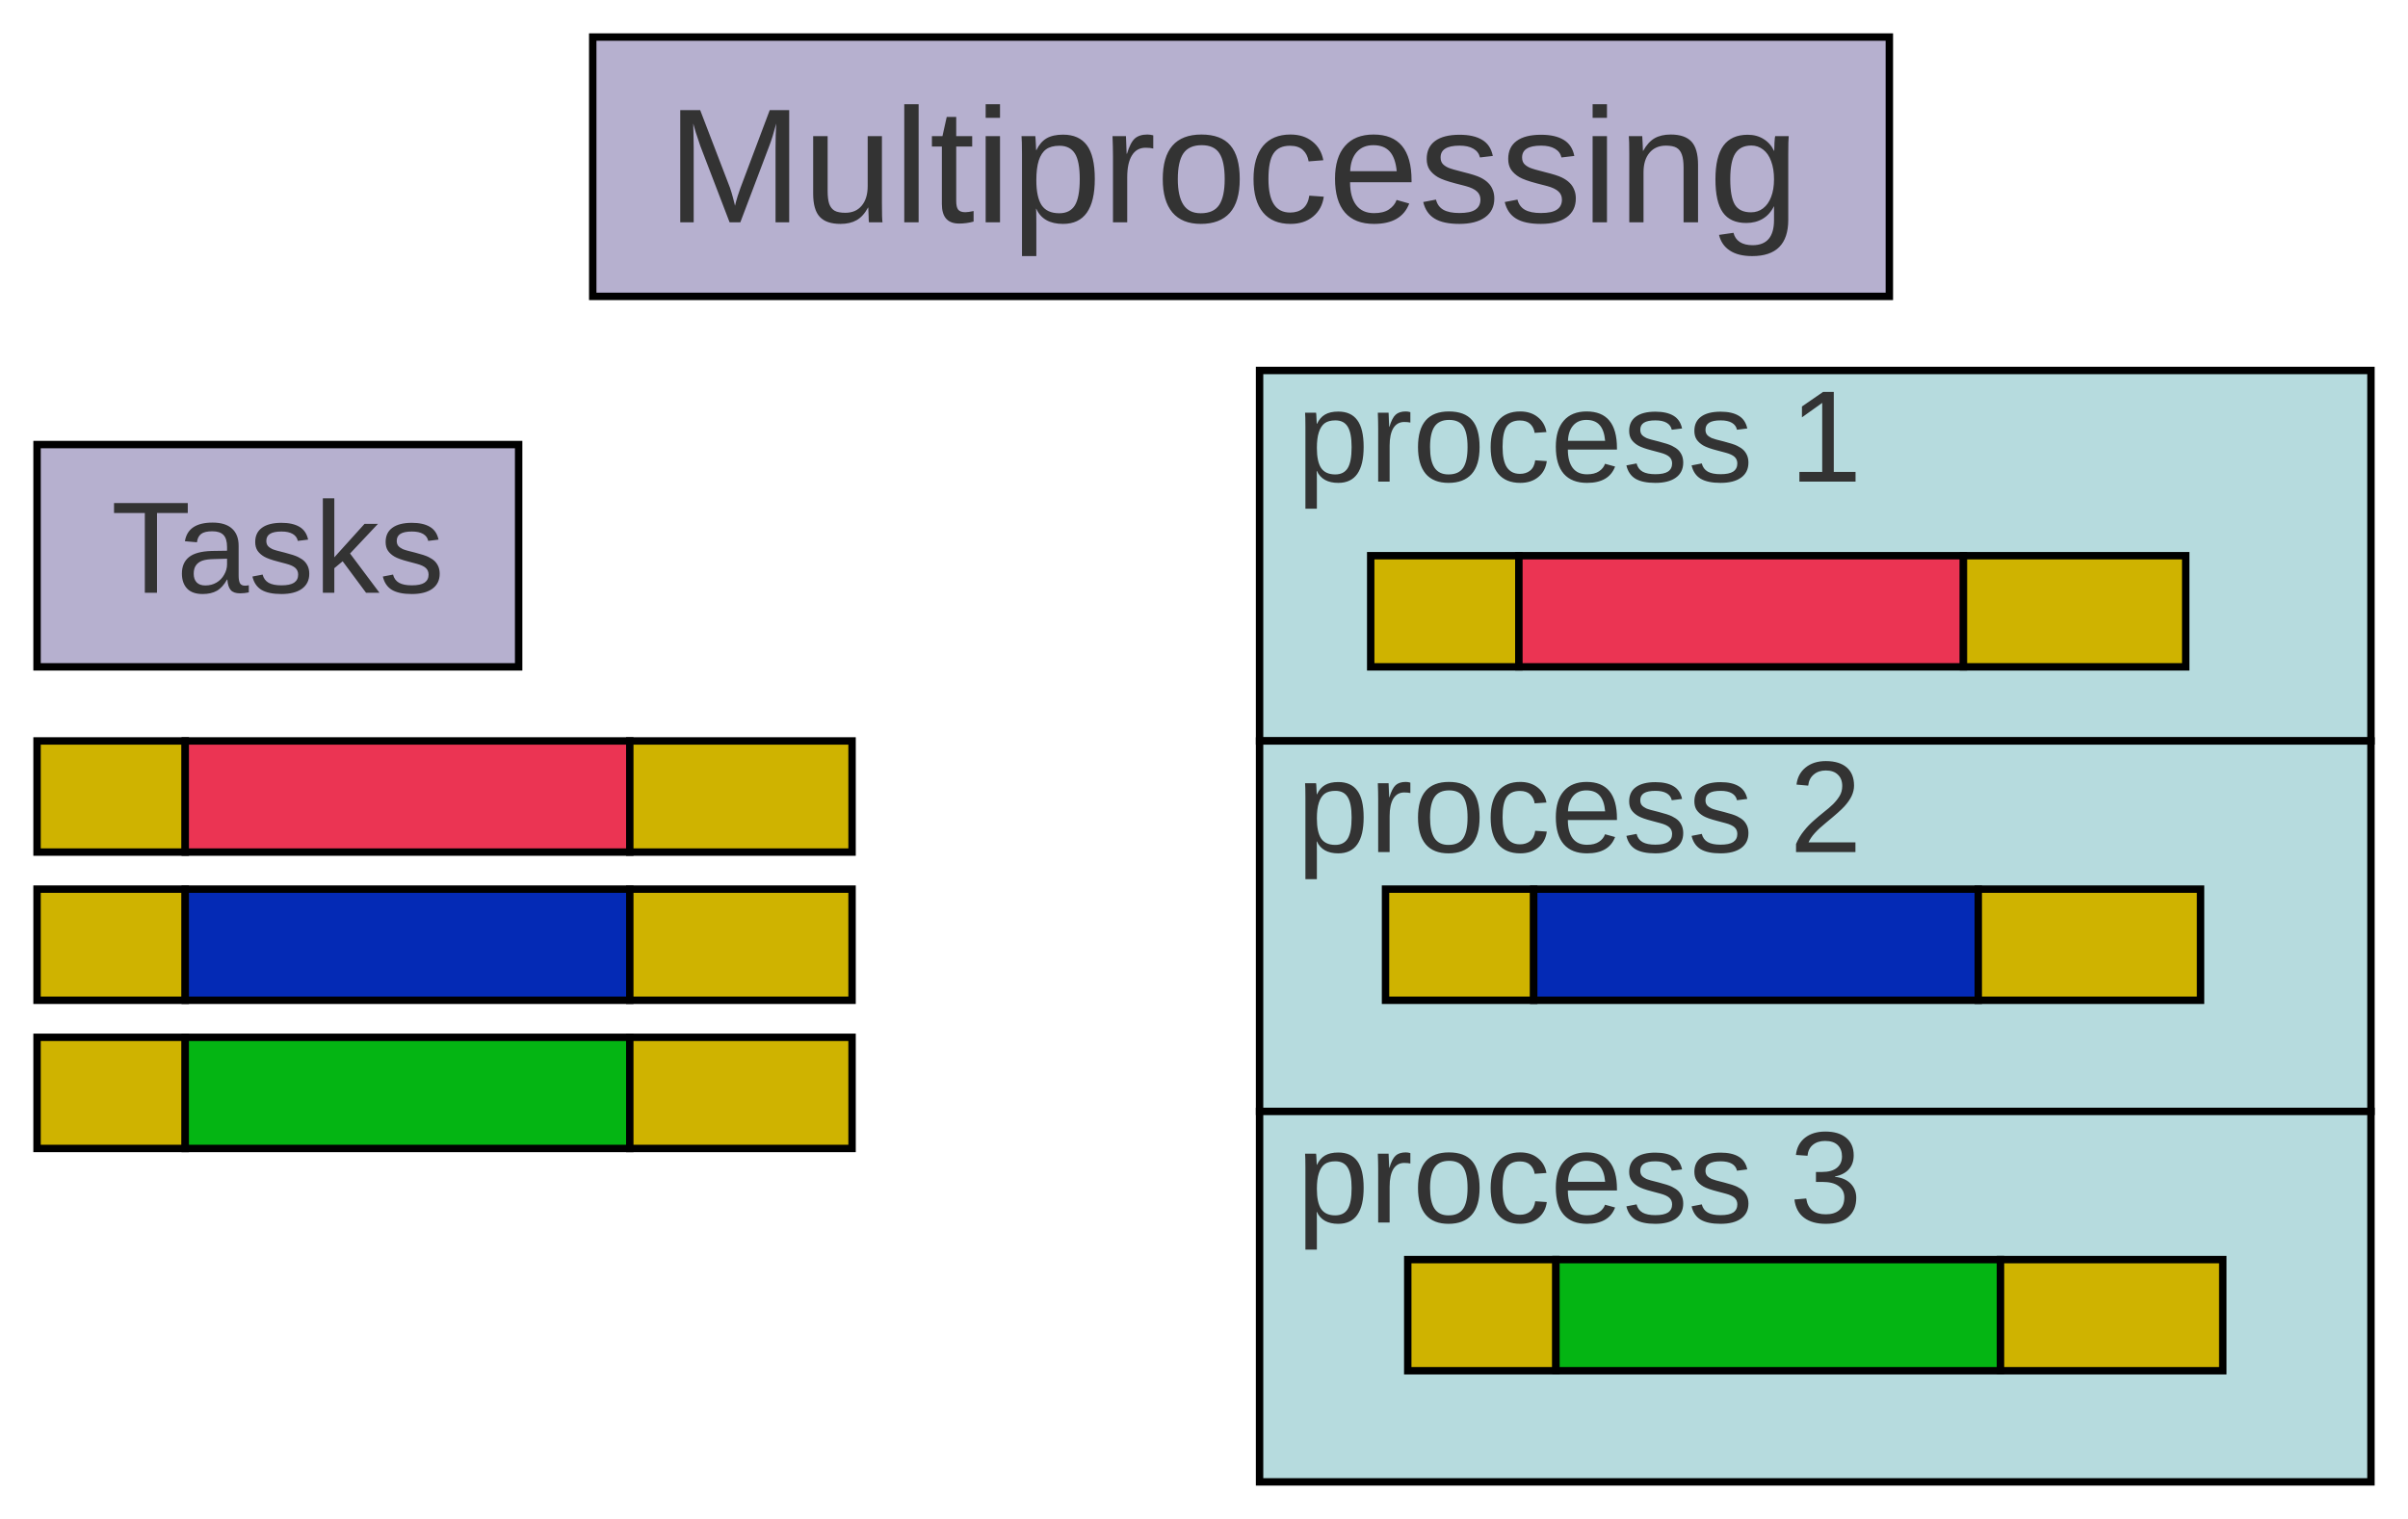
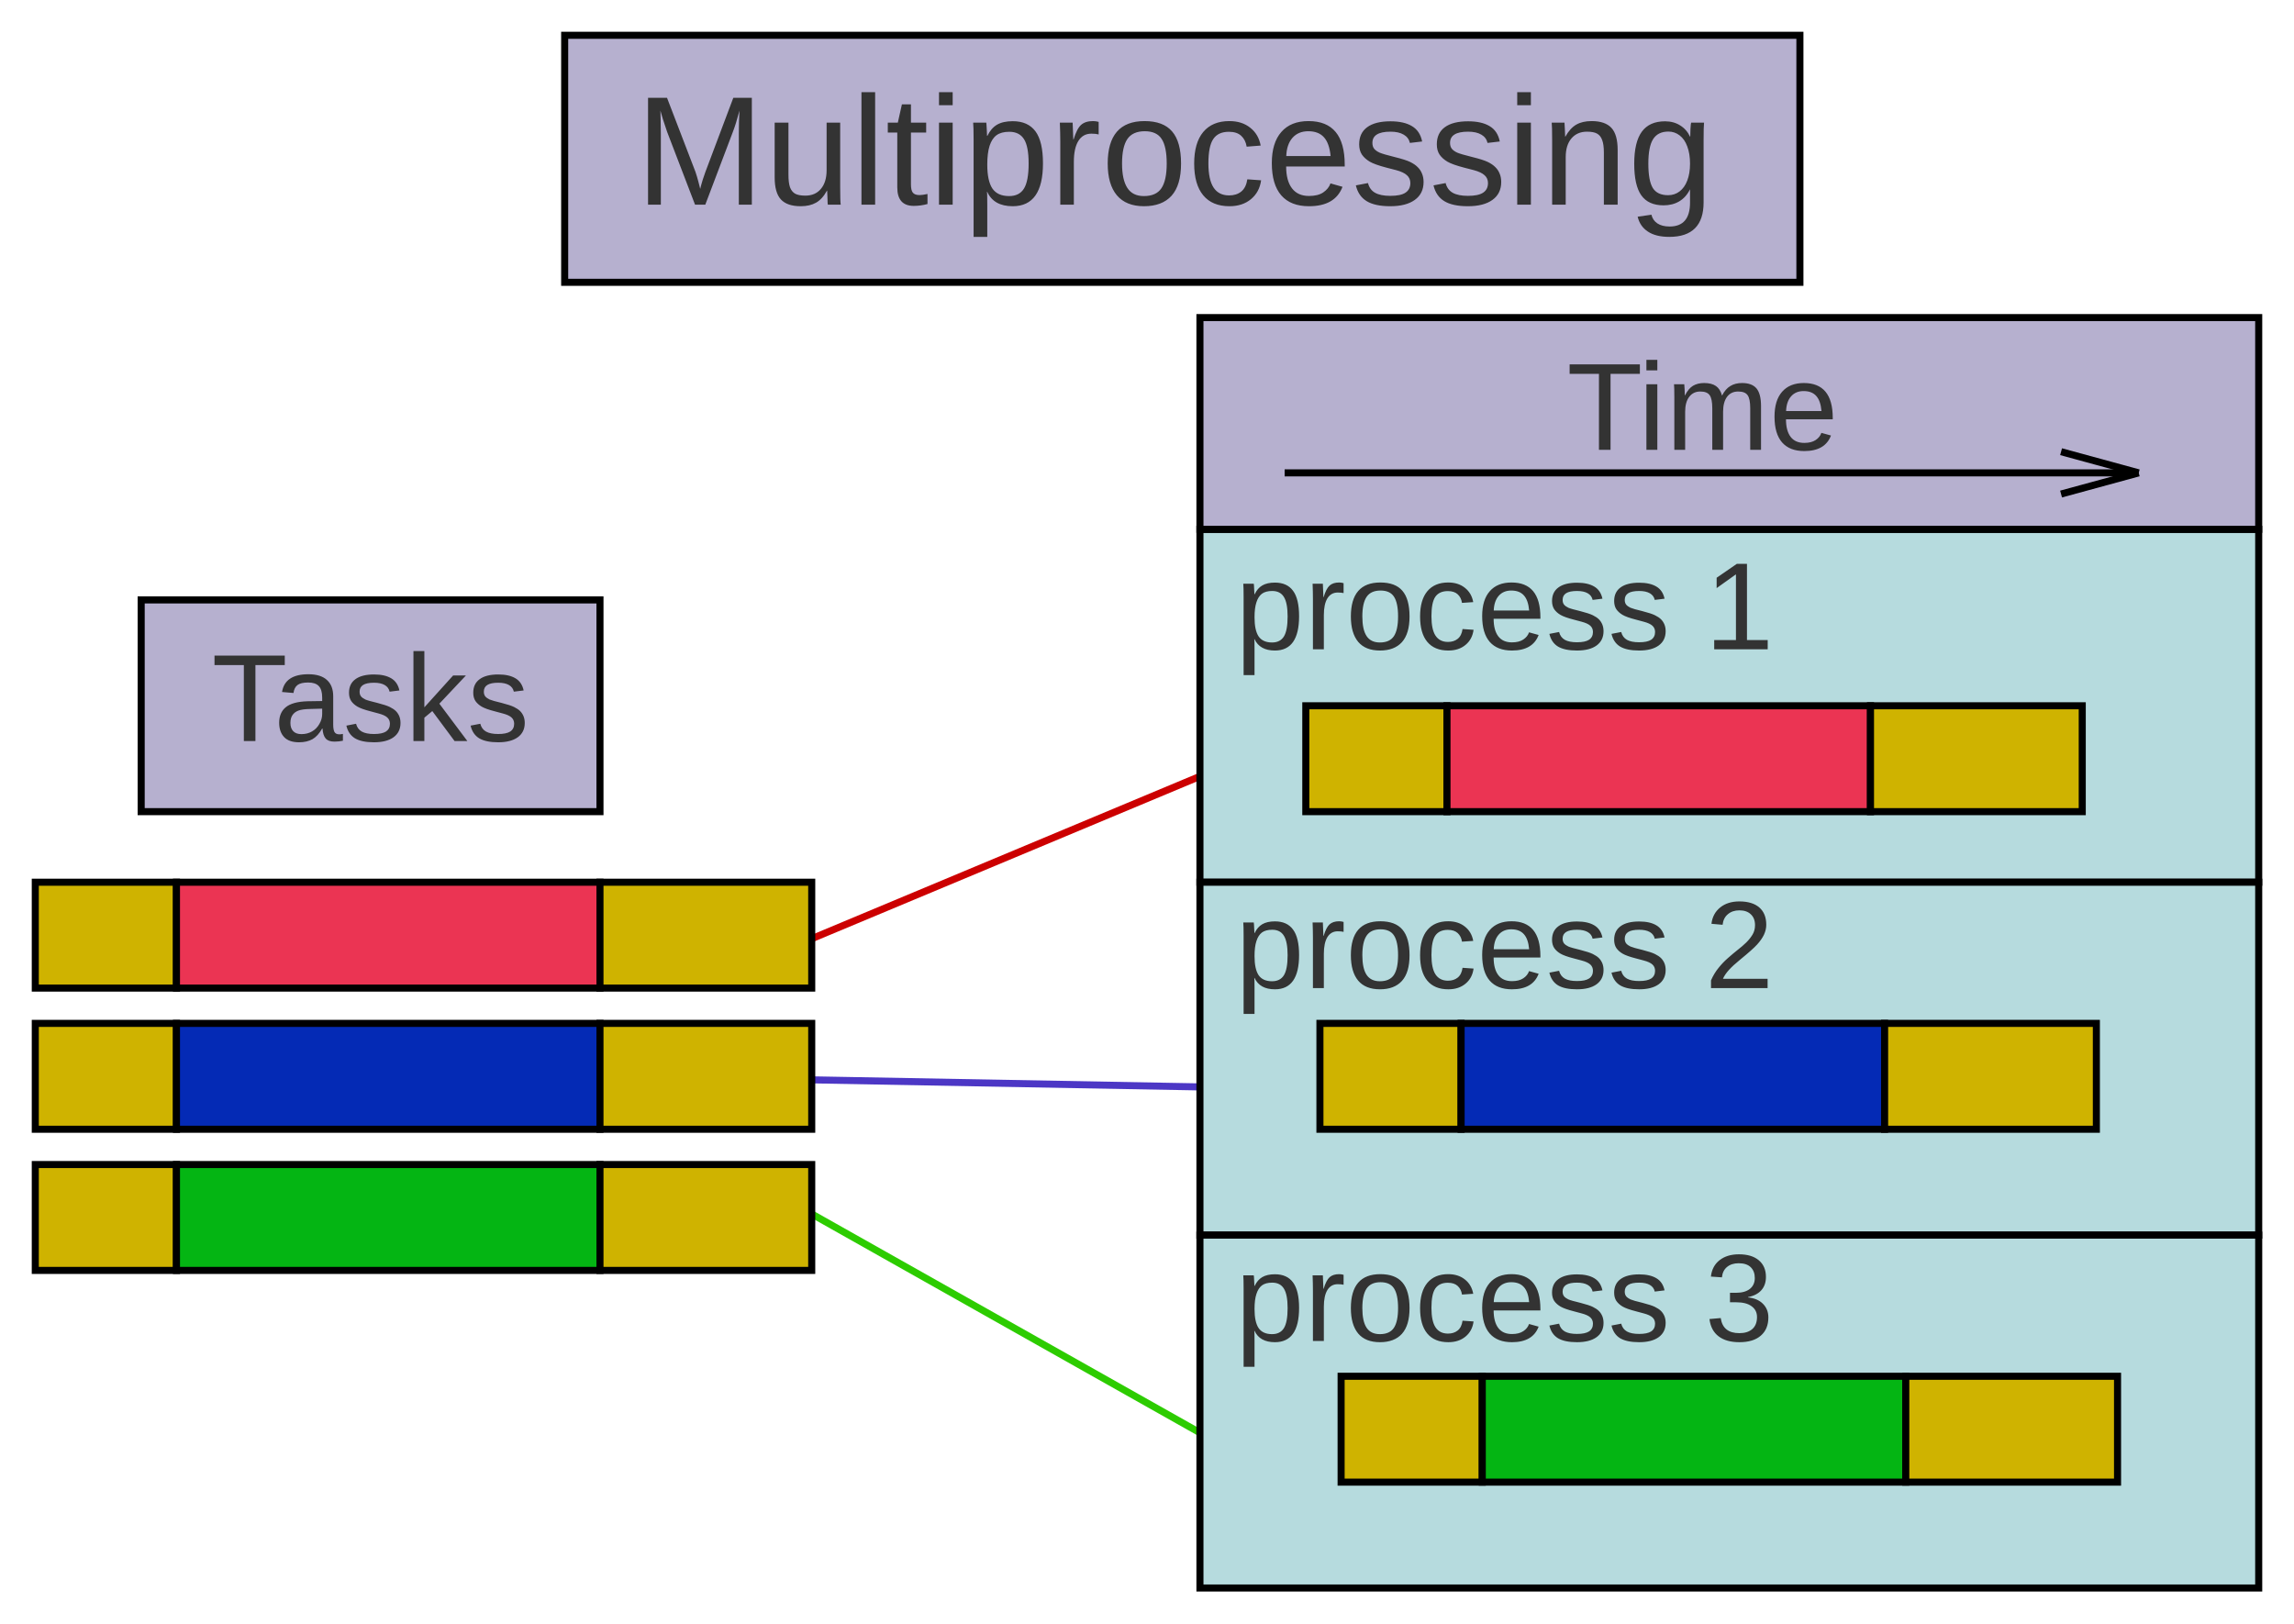
- <svg xmlns="http://www.w3.org/2000/svg" viewBox="30 0 325 205">
-   <rect x="110" y="5" width="175" height="35" style="fill: rgb(182, 176, 207); stroke: rgb(0, 0, 0);" />
-   <rect x="200" y="50" width="150" height="50" style="fill: rgb(182, 219, 222); stroke: rgb(0, 0, 0);" />
-   <rect x="200" y="100" width="150" height="50" style="fill: rgb(182, 219, 222); stroke: rgb(0, 0, 0);" />
-   <rect x="200" y="150" width="150" height="50" style="fill: rgb(182, 219, 222); stroke: rgb(0, 0, 0);" />
-   <rect x="35" y="60" width="65" height="30" style="fill: rgb(182, 176, 207); stroke: rgb(0, 0, 0);" />
-   <rect x="35" y="100" width="20" height="15" style="stroke: rgb(0, 0, 0); fill: rgb(207, 179, 0);" />
-   <rect x="55" y="100" width="60" height="15" style="stroke: rgb(0, 0, 0); fill: rgb(235, 52, 83);" />
-   <rect x="115" y="100" width="30" height="15" style="stroke: rgb(0, 0, 0); fill: rgb(207, 179, 0);" />
-   <rect x="35" y="120" width="20" height="15" style="stroke: rgb(0, 0, 0); fill: rgb(207, 179, 0);" />
-   <rect x="55" y="120" width="60" height="15" style="stroke: rgb(0, 0, 0); fill: rgb(4, 42, 181);" />
-   <rect x="115" y="120" width="30" height="15" style="stroke: rgb(0, 0, 0); fill: rgb(207, 179, 0);" />
-   <rect x="35" y="140" width="20" height="15" style="stroke: rgb(0, 0, 0); fill: rgb(207, 179, 0);" />
-   <rect x="55" y="140" width="60" height="15" style="stroke: rgb(0, 0, 0); fill: rgb(4, 181, 19);" />
-   <rect x="115" y="140" width="30" height="15" style="stroke: rgb(0, 0, 0); fill: rgb(207, 179, 0);" />
-   <rect x="215" y="75" width="20" height="15" style="stroke: rgb(0, 0, 0); fill: rgb(207, 179, 0);" />
-   <rect x="235" y="75" width="60" height="15" style="stroke: rgb(0, 0, 0); fill: rgb(235, 52, 83);" />
-   <rect x="295" y="75" width="30" height="15" style="stroke: rgb(0, 0, 0); fill: rgb(207, 179, 0);" />
-   <rect x="217" y="120" width="20" height="15" style="stroke: rgb(0, 0, 0); fill: rgb(207, 179, 0);" />
-   <rect x="237" y="120" width="60" height="15" style="stroke: rgb(0, 0, 0); fill: rgb(4, 42, 181);" />
-   <rect x="297" y="120" width="30" height="15" style="stroke: rgb(0, 0, 0); fill: rgb(207, 179, 0);" />
-   <rect x="220" y="170" width="20" height="15" style="stroke: rgb(0, 0, 0); fill: rgb(207, 179, 0);" />
-   <rect x="240" y="170" width="60" height="15" style="stroke: rgb(0, 0, 0); fill: rgb(4, 181, 19);" />
-   <rect x="300" y="170" width="30" height="15" style="stroke: rgb(0, 0, 0); fill: rgb(207, 179, 0);" />
-   <text style="white-space: pre; fill: rgb(51, 51, 51); font-family: Arial, sans-serif; font-size: 17.6px;" x="205" y="65">process 1</text>
-   <text style="white-space: pre; fill: rgb(51, 51, 51); font-family: Arial, sans-serif; font-size: 17.6px;" x="205" y="115">process 2</text>
-   <text style="white-space: pre; fill: rgb(51, 51, 51); font-family: Arial, sans-serif; font-size: 17.6px;" x="205" y="165">process 3</text>
-   <text style="white-space: pre; fill: rgb(51, 51, 51); font-family: Arial, sans-serif; font-size: 17.6px;" x="45" y="80">Tasks</text>
-   <text style="white-space: pre; fill: rgb(51, 51, 51); font-family: Arial, sans-serif; font-size: 22;" x="120" y="30">Multiprocessing</text>
+ <svg xmlns="http://www.w3.org/2000/svg" viewBox="30 0 325 230">
+   <line x1="145" y1="133" x2="200" y2="110" style="stroke: rgb(204, 0, 0);" />
+   <line x1="145" y1="153" x2="200" y2="154" style="stroke: rgb(76, 55, 197);" />
+   <line x1="145" y1="172" x2="200" y2="203" style="stroke: rgb(45, 204, 0);" />
+   <rect x="110" width="175" height="35" style="fill: rgb(182, 176, 207); stroke: rgb(0, 0, 0);" y="5" />
+   <rect x="200" y="75" width="150" height="50" style="fill: rgb(182, 219, 222); stroke: rgb(0, 0, 0);" />
+   <rect x="200" y="125" width="150" height="50" style="fill: rgb(182, 219, 222); stroke: rgb(0, 0, 0);" />
+   <rect x="200" y="175" width="150" height="50" style="fill: rgb(182, 219, 222); stroke: rgb(0, 0, 0);" />
+   <rect x="50" y="85" width="65" height="30" style="fill: rgb(182, 176, 207); stroke: rgb(0, 0, 0);" />
+   <rect x="35" y="125" width="20" height="15" style="stroke: rgb(0, 0, 0); fill: rgb(207, 179, 0);" />
+   <rect x="55" y="125" width="60" height="15" style="stroke: rgb(0, 0, 0); fill: rgb(235, 52, 83);" />
+   <rect x="115" y="125" width="30" height="15" style="stroke: rgb(0, 0, 0); fill: rgb(207, 179, 0);" />
+   <rect x="35" y="145" width="20" height="15" style="stroke: rgb(0, 0, 0); fill: rgb(207, 179, 0);" />
+   <rect x="55" y="145" width="60" height="15" style="stroke: rgb(0, 0, 0); fill: rgb(4, 42, 181);" />
+   <rect x="115" y="145" width="30" height="15" style="stroke: rgb(0, 0, 0); fill: rgb(207, 179, 0);" />
+   <rect x="35" y="165" width="20" height="15" style="stroke: rgb(0, 0, 0); fill: rgb(207, 179, 0);" />
+   <rect x="55" y="165" width="60" height="15" style="stroke: rgb(0, 0, 0); fill: rgb(4, 181, 19);" />
+   <rect x="115" y="165" width="30" height="15" style="stroke: rgb(0, 0, 0); fill: rgb(207, 179, 0);" />
+   <rect x="215" y="100" width="20" height="15" style="stroke: rgb(0, 0, 0); fill: rgb(207, 179, 0);" />
+   <rect x="235" y="100" width="60" height="15" style="stroke: rgb(0, 0, 0); fill: rgb(235, 52, 83);" />
+   <rect x="295" y="100" width="30" height="15" style="stroke: rgb(0, 0, 0); fill: rgb(207, 179, 0);" />
+   <rect x="217" y="145" width="20" height="15" style="stroke: rgb(0, 0, 0); fill: rgb(207, 179, 0);" />
+   <rect x="237" y="145" width="60" height="15" style="stroke: rgb(0, 0, 0); fill: rgb(4, 42, 181);" />
+   <rect x="297" y="145" width="30" height="15" style="stroke: rgb(0, 0, 0); fill: rgb(207, 179, 0);" />
+   <rect x="220" y="195" width="20" height="15" style="stroke: rgb(0, 0, 0); fill: rgb(207, 179, 0);" />
+   <rect x="240" y="195" width="60" height="15" style="stroke: rgb(0, 0, 0); fill: rgb(4, 181, 19);" />
+   <rect x="300" y="195" width="30" height="15" style="stroke: rgb(0, 0, 0); fill: rgb(207, 179, 0);" />
+   <text style="white-space: pre; fill: rgb(51, 51, 51); font-family: Arial, sans-serif; font-size: 17.6px;" x="205" y="92">process 1</text>
+   <text style="white-space: pre; fill: rgb(51, 51, 51); font-family: Arial, sans-serif; font-size: 17.6px;" x="205" y="140">process 2</text>
+   <text style="white-space: pre; fill: rgb(51, 51, 51); font-family: Arial, sans-serif; font-size: 17.6px;" x="205" y="190">process 3</text>
+   <text style="white-space: pre; fill: rgb(51, 51, 51); font-family: Arial, sans-serif; font-size: 17.6px;" x="60" y="105">Tasks</text>
+   <text style="white-space: pre; fill: rgb(51, 51, 51); font-family: Arial, sans-serif; font-size: 22;" x="120" y="29">Multiprocessing</text>
+   <rect x="200" y="45" width="150" height="30" style="fill: rgb(182, 176, 207); stroke: rgb(0, 0, 0);" />
+   <text style="white-space: pre; fill: rgb(51, 51, 51); font-family: Arial, sans-serif; font-size: 17.6px;" x="251.985" y="63.736">Time</text>
+   <line x1="212" y1="67" x2="332" y2="67" style="stroke: rgb(0, 0, 0);" />
+   <line x1="322" y1="64" x2="333" y2="67" style="stroke: rgb(0, 0, 0);" />
+   <line x1="322" y1="70" x2="333" y2="67" style="stroke: rgb(0, 0, 0);" />
</svg>
